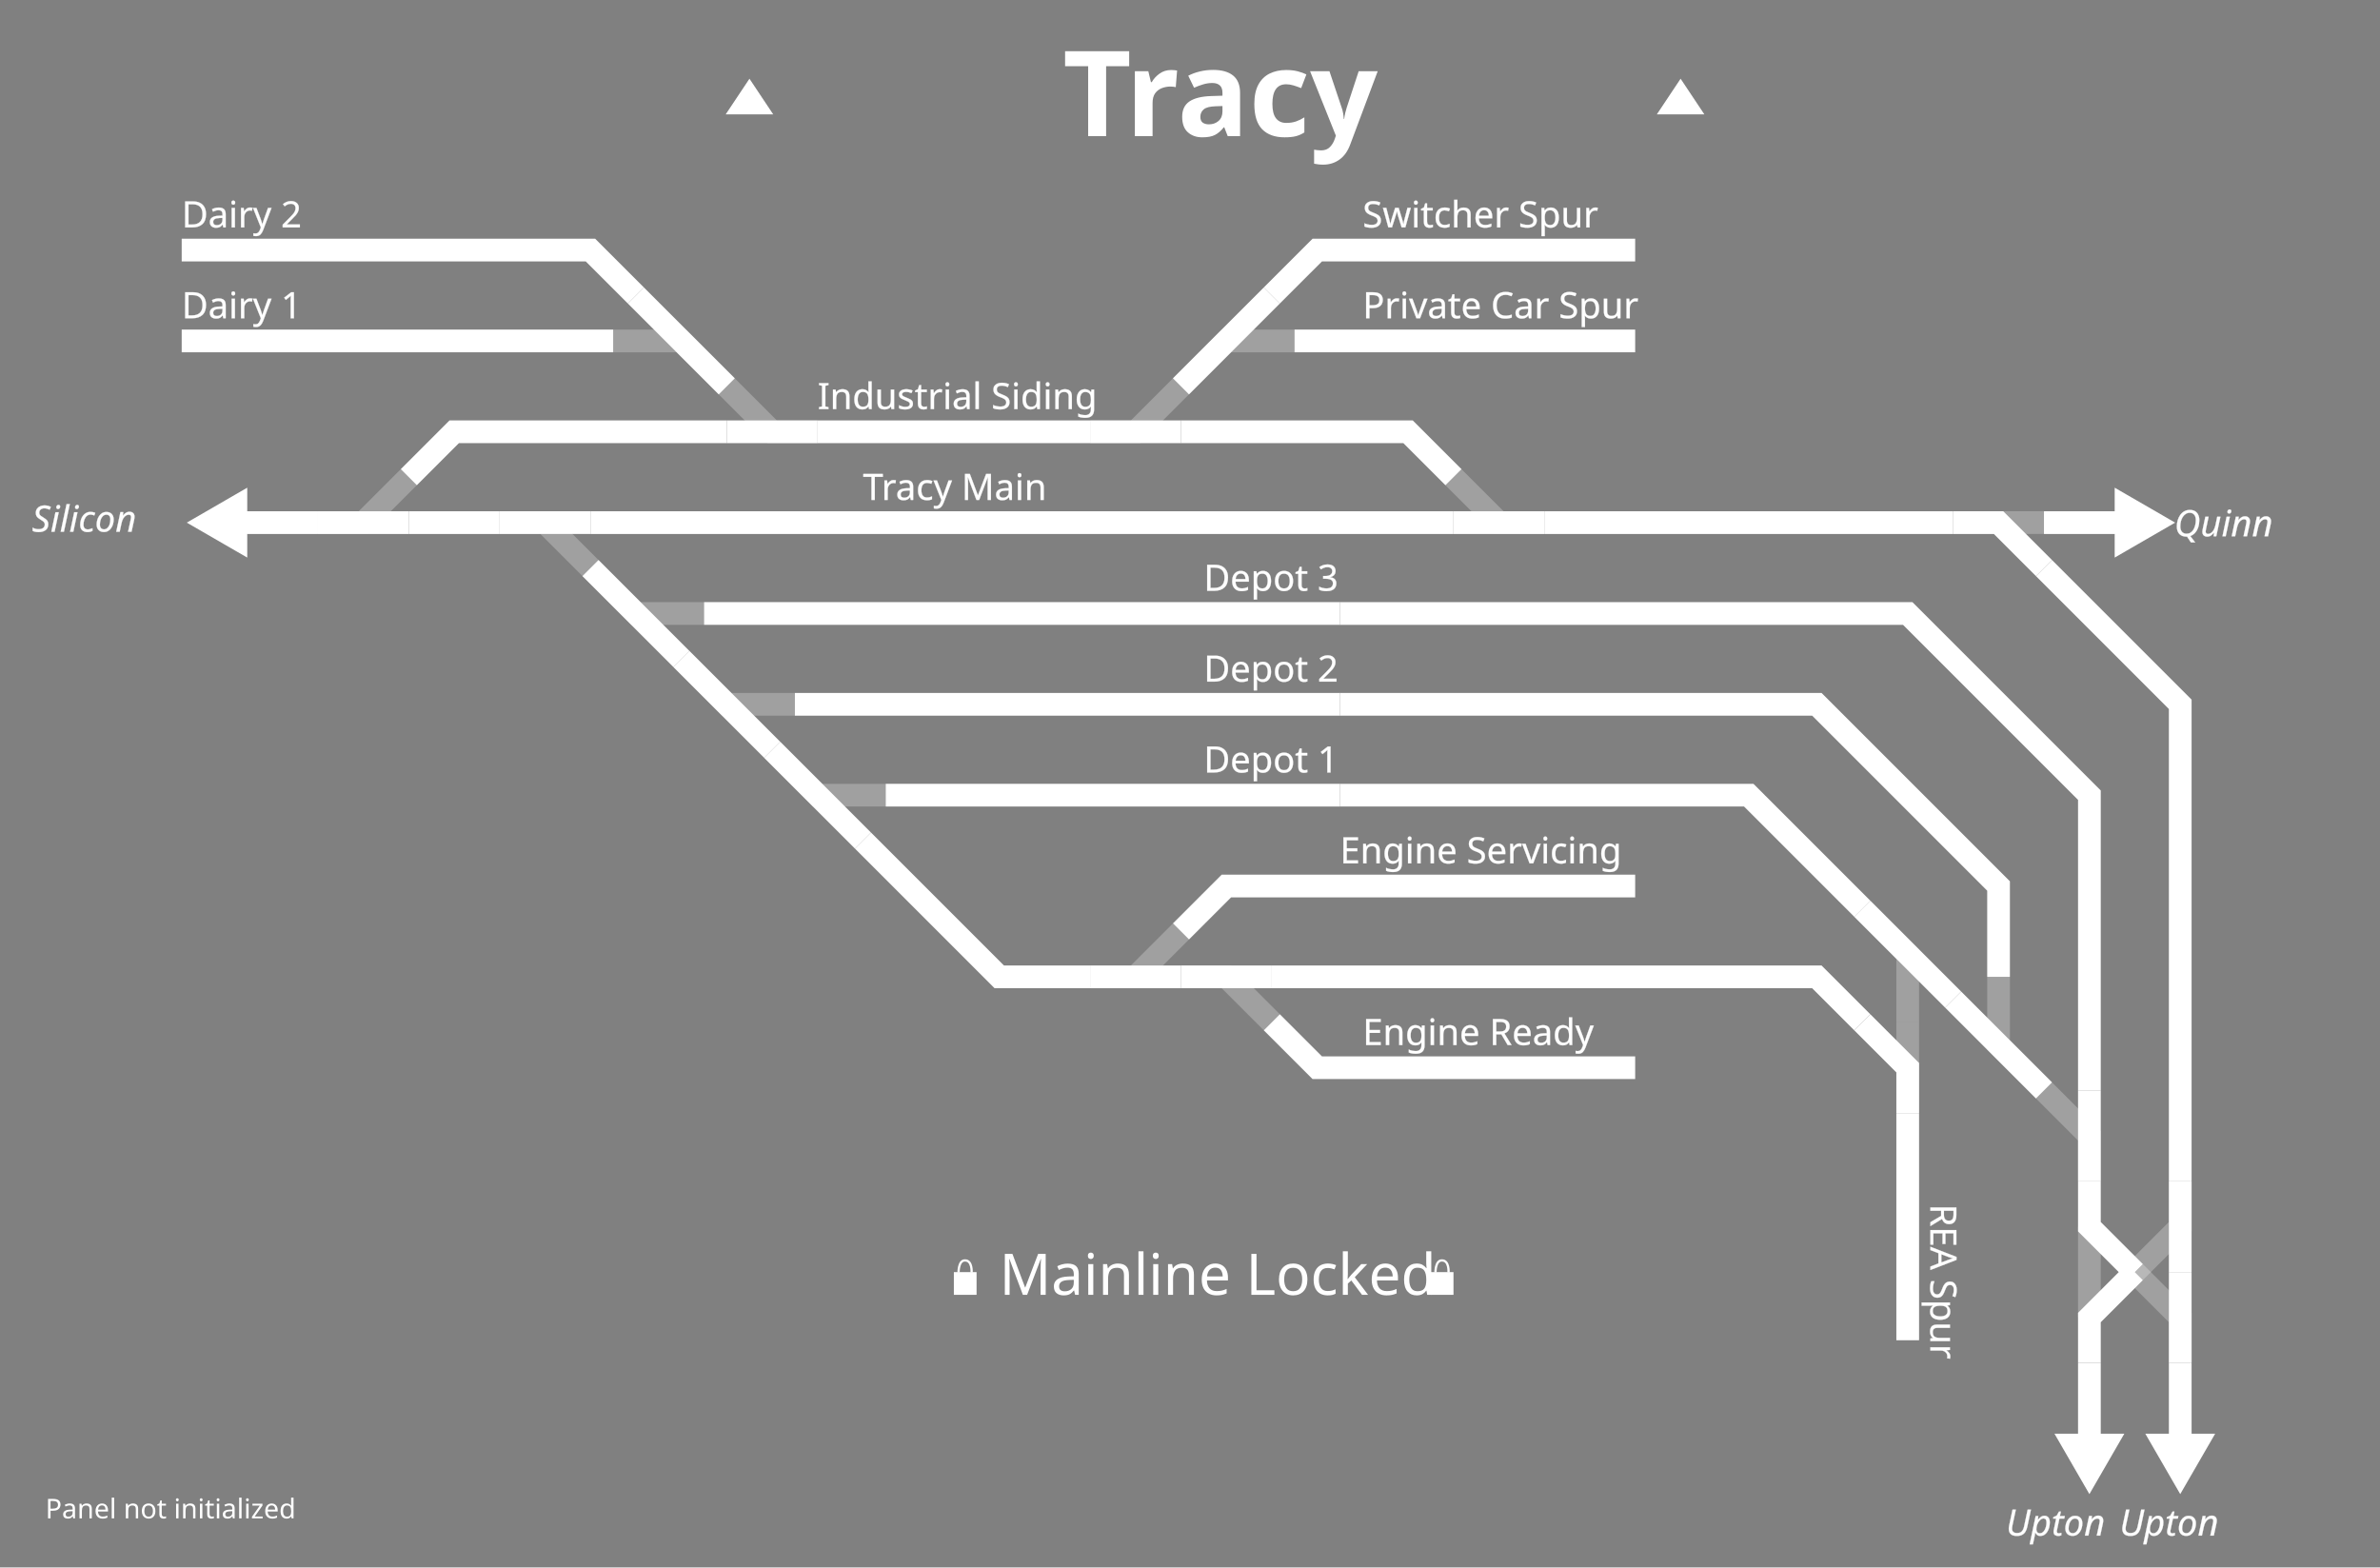
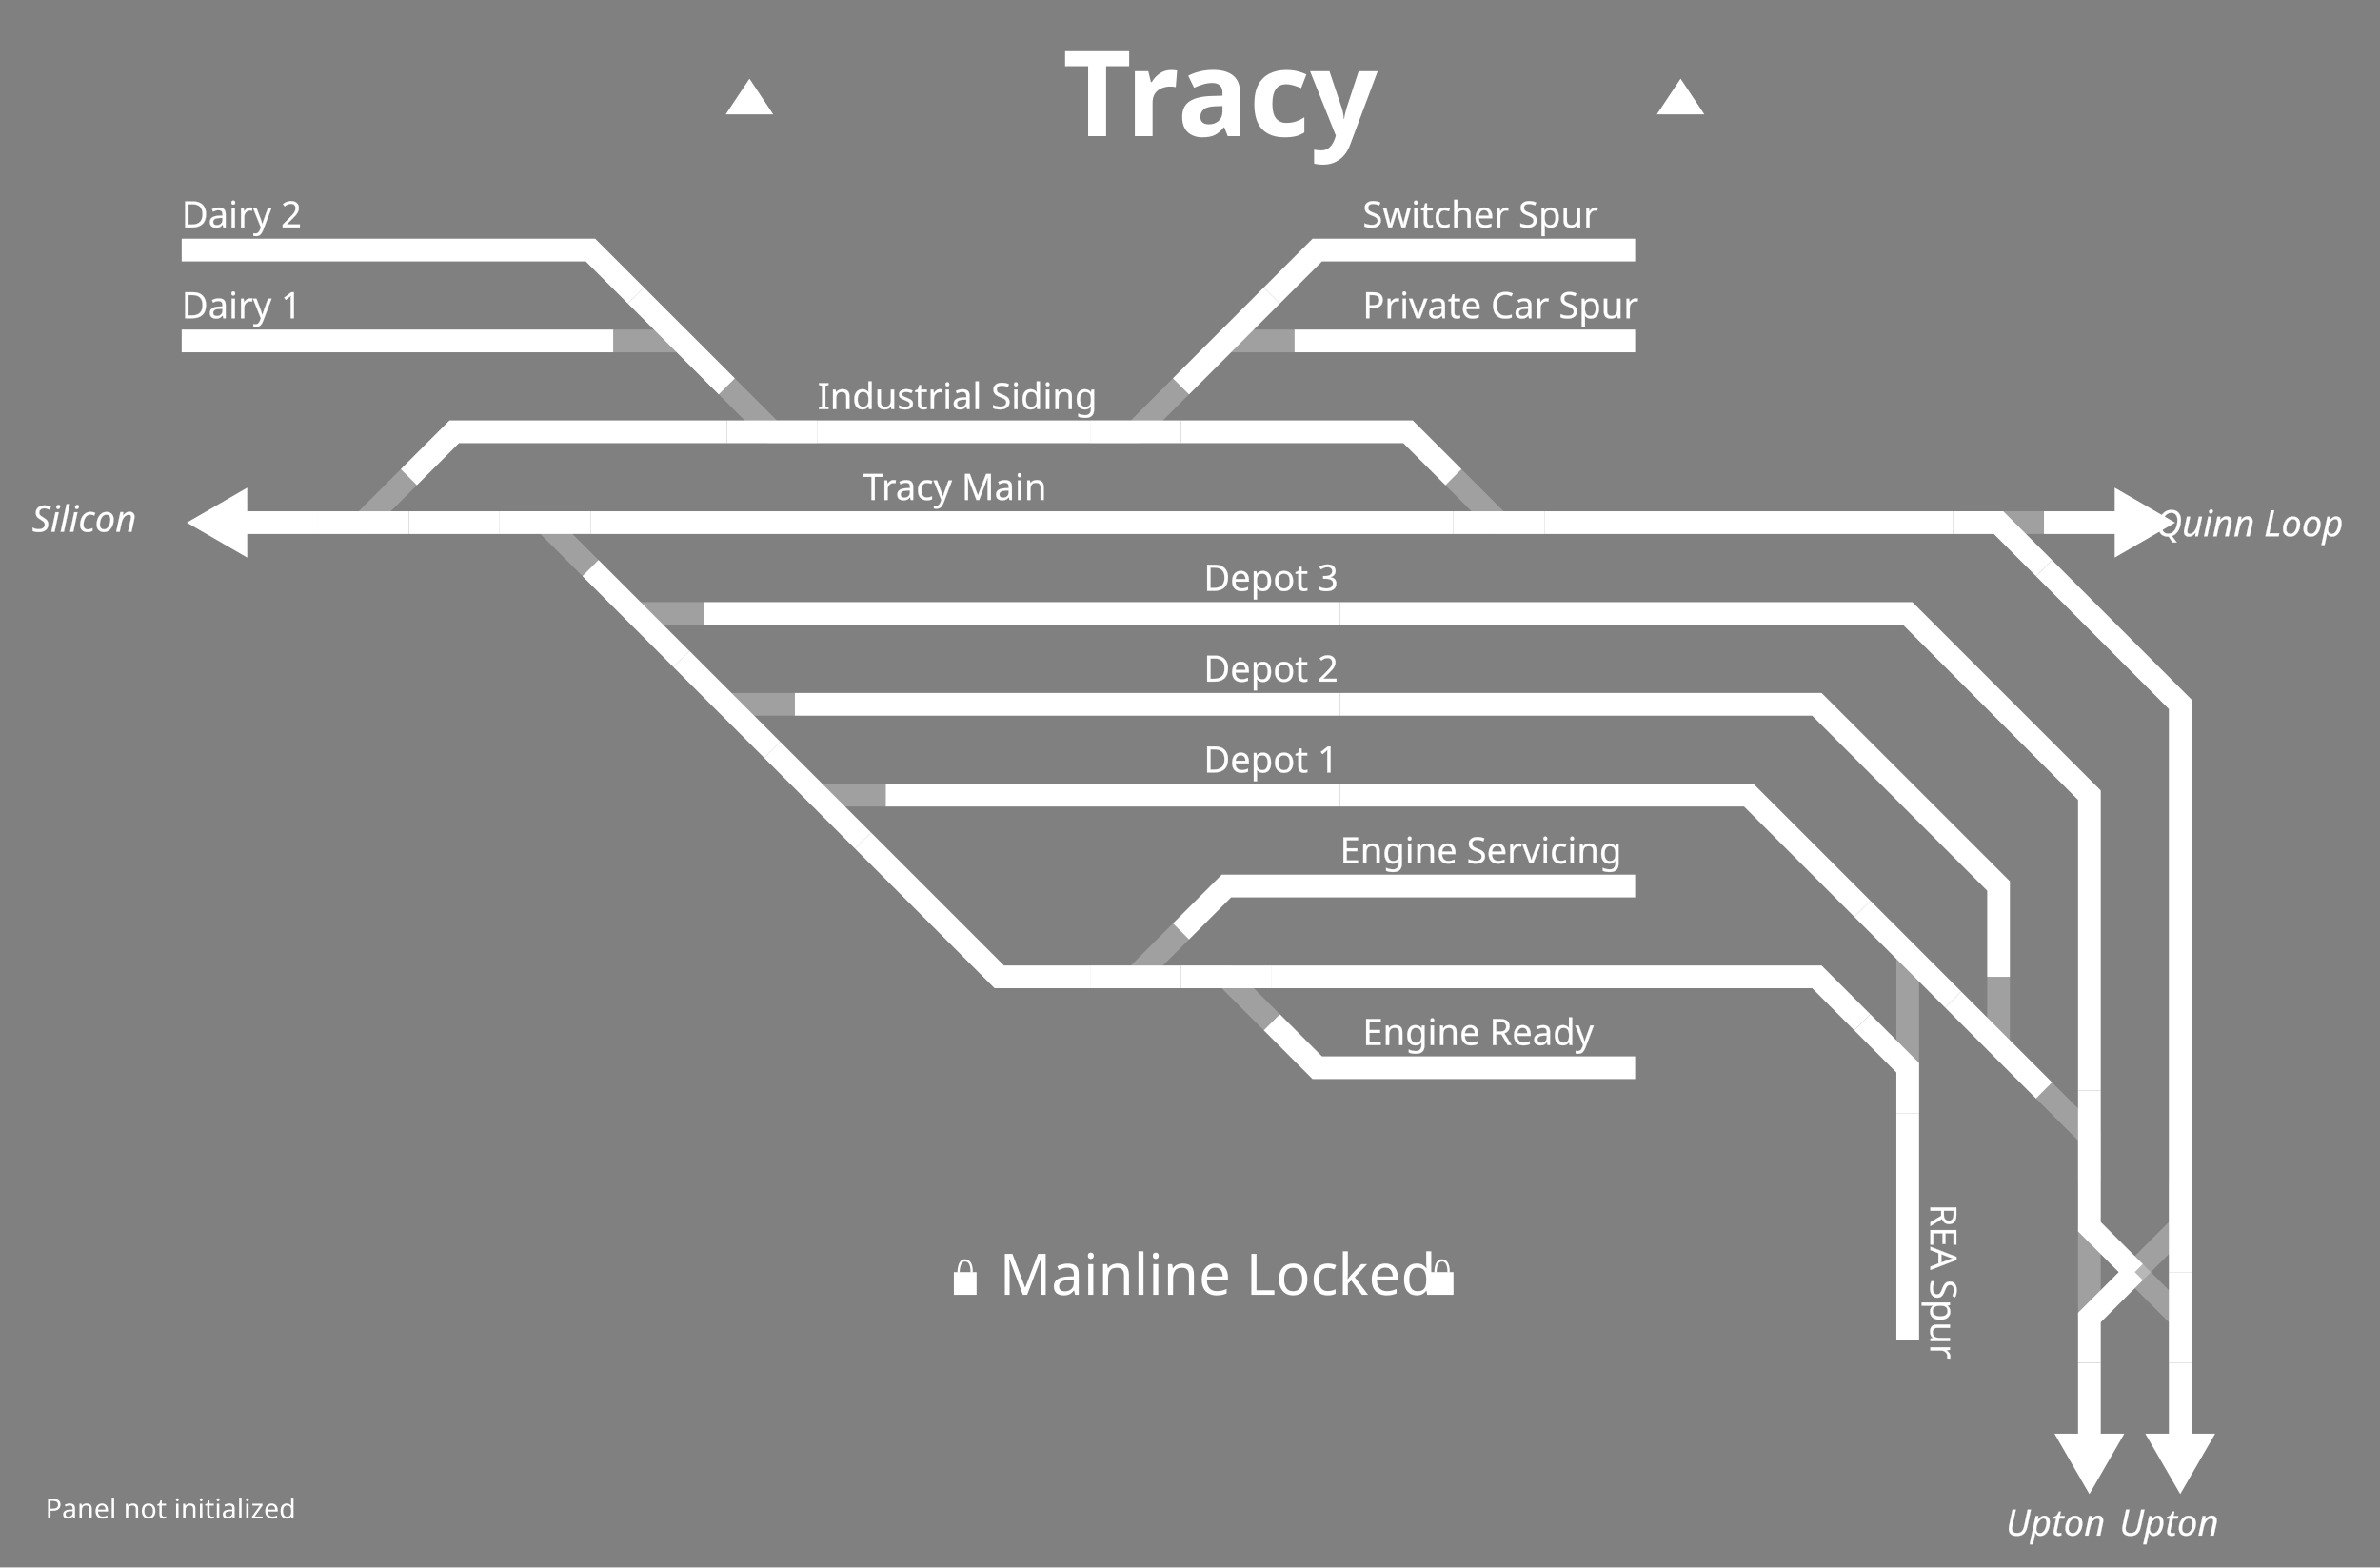
<svg xmlns="http://www.w3.org/2000/svg" xmlns:xlink="http://www.w3.org/1999/xlink" width="1047.958" height="690.115" id="svg2" version="1.1">
  <defs id="defs4">
    <marker orient="auto" refY="0.0" refX="0.0" id="StopS" style="overflow:visible">
      <path id="path4089" d="M 0,5.65 0,-5.65" style="fill:none;stroke:#ffffff;stroke-width:1pt" transform="scale(0.6,0.2)" />
    </marker>
    <linearGradient id="linearGradient5066">
      <stop style="stop-color:#000000;stop-opacity:0.188;" offset="0" id="stop5068" />
      <stop style="stop-color:#000000;stop-opacity:0;" offset="1" id="stop5070" />
    </linearGradient>
    <linearGradient id="linearGradient4692">
      <stop id="stop4694" offset="0" style="stop-color:#ffffff;stop-opacity:0.753;" />
      <stop id="stop4696" offset="1" style="stop-color:#ffffff;stop-opacity:0;" />
    </linearGradient>
    <linearGradient id="linearGradient4186">
      <stop style="stop-color:#808080;stop-opacity:1;" offset="0" id="stop4188" />
      <stop style="stop-color:#000000;stop-opacity:0;" offset="1" id="stop4190" />
    </linearGradient>
    <linearGradient id="linearGradient4137" paint="solid">
      <stop style="stop-color:#00ff00;stop-opacity:1;" offset="0" id="stop4139" />
    </linearGradient>
    <linearGradient xlink:href="#linearGradient4186" id="linearGradient4976" gradientUnits="userSpaceOnUse" x1="39.5" y1="75.114" x2="70.5" y2="75.114" />
    <linearGradient xlink:href="#linearGradient4186" id="linearGradient4978" gradientUnits="userSpaceOnUse" x1="39.5" y1="75.114" x2="70.5" y2="75.114" />
    <radialGradient xlink:href="#linearGradient4692" id="radialGradient5060" gradientUnits="userSpaceOnUse" cx="55" cy="75.114" fx="55" fy="75.114" r="15" />
    <radialGradient xlink:href="#linearGradient5066" id="radialGradient5064" gradientUnits="userSpaceOnUse" cx="55" cy="75.114" fx="55" fy="75.114" r="15" />
    <radialGradient xlink:href="#linearGradient4692" id="radialGradient4247" gradientUnits="userSpaceOnUse" cx="55" cy="75.114" fx="55" fy="75.114" r="15" />
    <radialGradient xlink:href="#linearGradient5066" id="radialGradient4249" gradientUnits="userSpaceOnUse" cx="55" cy="75.114" fx="55" fy="75.114" r="15" />
    <radialGradient xlink:href="#linearGradient5066" id="radialGradient4251" gradientUnits="userSpaceOnUse" cx="55" cy="75.114" fx="55" fy="75.114" r="15" />
    <linearGradient xlink:href="#linearGradient4186" id="linearGradient4253" gradientUnits="userSpaceOnUse" x1="39.5" y1="75.114" x2="70.5" y2="75.114" />
    <linearGradient xlink:href="#linearGradient4186" id="linearGradient4255" gradientUnits="userSpaceOnUse" x1="39.5" y1="75.114" x2="70.5" y2="75.114" />
    <marker orient="auto" refY="0" refX="0.6" id="TriangleAuthNBMarker" style="overflow:visible">
      <path id="TriangleAuthNBMarkerPath" d="m 5.77,0 -8.65,5 0,-10 8.65,5 z" style="fill:#00ff00;fill-rule:evenodd;stroke:#00ff00;stroke-width:1pt;marker-start:none" transform="scale(0.2,0.2)" />
    </marker>
    <marker orient="auto" refY="0" refX="-0.6" id="TriangleAuthSBMarker" style="overflow:visible">
      <path id="TriangleAuthSBMarkerPath" d="m 5.77,0 -8.65,5 0,-10 8.65,5 z" style="fill:#00ff00;fill-rule:evenodd;stroke:#00ff00;stroke-width:1pt;marker-start:none" transform="scale(-0.2,-0.2)" />
    </marker>
    <marker orient="auto" refY="0" refX="0.6" id="TriangleOccupiedNBMarker" style="overflow:visible">
      <path id="TriangleOccupiedNBMarkerPath" d="m 5.77,0 -8.65,5 0,-10 8.65,5 z" style="fill:#ff0000;fill-rule:evenodd;stroke:#ff0000;stroke-width:1pt;marker-start:none" transform="scale(0.2,0.2)" />
    </marker>
    <marker orient="auto" refY="0" refX="-0.6" id="TriangleOccupiedSBMarker" style="overflow:visible">
      <path id="TriangleOccupiedSBMarkerPath" d="m 5.77,0 -8.65,5 0,-10 8.65,5 z" style="fill:#ff0000;fill-rule:evenodd;stroke:#ff0000;stroke-width:1pt;marker-start:none" transform="scale(-0.2,-0.2)" />
    </marker>
    <marker orient="auto" refY="0" refX="0" id="TriangleOutM" style="overflow:visible">
      <path id="path4051" d="m 5.77,0 -8.65,5 0,-10 8.65,5 z" style="fill:#ffffff;fill-rule:evenodd;stroke:#ffffff;stroke-width:1pt;marker-start:none" transform="scale(0.25,0.25)" />
    </marker>
    <marker orient="auto" refY="0" refX="0" id="TriangleInM" style="overflow:visible">
      <path id="path4042" d="m 5.77,0 -8.65,5 0,-10 8.65,5 z" style="fill:#ffffff;fill-rule:evenodd;stroke:#ffffff;stroke-width:1pt;marker-start:none" transform="scale(-0.25,-0.25)" />
    </marker>
    <marker orient="auto" refY="0" refX="0" id="StopM" style="overflow:visible">
      <path id="path4078" d="M 0,5.65 0,-5.65" style="fill:none;stroke:#ffffff;stroke-width:2pt" transform="scale(0.4,0.4)" />
    </marker>
  </defs>
  <g id="backgroundLayer" transform="translate(0,-312.2474)">
    <rect style="fill:#808080;fill-opacity:1;fill-rule:evenodd;stroke:none" id="panelBackground" width="1047.958" height="690.115" x="0" y="312.247" />
  </g>
  <g id="textLayer" transform="translate(0,-3.979759)" style="display:inline">
    <a xlink:href="EbbettsEagle_Escape.svg" id="a3166">
      <text id="panelTitle" y="63.915" x="467.932" style="font-style:normal;font-variant:normal;font-weight:bold;font-stretch:normal;line-height:0%;font-family:'Trebuchet MS';-inkscape-font-specification:'Trebuchet MS Bold';text-align:start;letter-spacing:0px;word-spacing:0px;writing-mode:lr-tb;text-anchor:start;fill:#ffffff;fill-opacity:1;stroke:none" xml:space="preserve">
        <tspan y="63.915" x="467.932" id="tspan3823" style="font-size:52.338px;line-height:1.25">Tracy</tspan>
      </text>
    </a>
    <text id="panelStatus" y="672.511" x="20" style="font-style:normal;font-variant:normal;font-weight:normal;font-stretch:normal;line-height:0%;font-family:'Trebuchet MS';-inkscape-font-specification:'Trebuchet MS';text-align:start;letter-spacing:0px;word-spacing:0px;writing-mode:lr-tb;text-anchor:start;fill:#ffffff;fill-opacity:1;stroke:none" xml:space="preserve">
      <tspan y="672.511" x="20" id="tspanPanelStatus" style="font-size:12px;line-height:1.25">Panel not initialized</tspan>
    </text>
-     <path style="fill:#ffffff;fill-opacity:1;stroke:#ffffff;stroke-width:0.5px;stroke-linecap:butt;stroke-linejoin:miter;stroke-opacity:1" d="m 330,39.095 -10,15 20,0 z" id="leftLevelTriangle" />
-     <use x="0" y="0" xlink:href="#leftLevelTriangle" id="rightLevelTriangle" transform="translate(410,9.6250034e-8)" width="1047.958" height="690.115" />
+     <path style="fill:#ffffff;fill-opacity:1;stroke:#ffffff;stroke-width:0.5px;stroke-linecap:butt;stroke-linejoin:miter;stroke-opacity:1" d="m 330,39.095 -10,15 h 20 z" id="leftLevelTriangle" />
+     <use x="0" y="0" xlink:href="#leftLevelTriangle" id="rightLevelTriangle" transform="translate(410)" width="1047.958" height="690.115" />
    <g id="mainlineLockedGroup" transform="translate(40,470.0005)">
      <text xml:space="preserve" style="font-style:normal;font-variant:normal;font-weight:normal;font-stretch:normal;line-height:0%;font-family:'Trebuchet MS';-inkscape-font-specification:'Trebuchet MS';text-align:start;letter-spacing:0px;word-spacing:0px;writing-mode:lr-tb;text-anchor:start;fill:#ffffff;fill-opacity:1;stroke:none" x="400" y="104.094" id="mainlineLockedText">
        <tspan y="104.094" x="400" id="tspan3321" style="font-size:25.23px;line-height:1.25">Mainline Locked</tspan>
      </text>
      <g id="leftLock">
        <rect id="lockBody" width="10" height="10" x="380" y="94.094" style="fill:#ffffff;fill-opacity:1;stroke:none" />
        <path style="fill:none;stroke:#ffffff;stroke-width:1px;stroke-linecap:butt;stroke-linejoin:miter;stroke-opacity:1" d="m 382.068,94.274 c 0,0 -0.12,-5.383 2.818,-5.323 3.358,-0.06 2.924,5.323 2.924,5.323" id="path4159" />
      </g>
-       <use height="690.115" width="1047.958" transform="translate(210,1.3237304e-6)" id="rightLock" xlink:href="#leftLock" y="0" x="0" />
+       <use height="690.115" width="1047.958" transform="translate(210)" id="rightLock" xlink:href="#leftLock" y="0" x="0" />
    </g>
  </g>
  <g id="industrialTrackLayer" transform="translate(0,-3.979759)" style="display:inline">
    <g id="g3199" transform="translate(120,-300)">
      <path style="opacity:0.25;fill:none;stroke:#ffffff;stroke-width:10;stroke-linecap:butt;stroke-linejoin:miter;stroke-miterlimit:4;stroke-dasharray:none;stroke-opacity:1" d="m 520,514.095 20,20 h 20" id="TO671.N" />
      <path id="TO671.R" d="m 520,534.095 h 40" style="fill:none;stroke:#ffffff;stroke-width:10;stroke-linecap:butt;stroke-linejoin:miter;stroke-miterlimit:4;stroke-dasharray:none;stroke-opacity:1" />
    </g>
    <g transform="rotate(180,540,484.0945)" id="g3489">
      <path id="TO691.N" d="m 520,514.095 20,20 h 20" style="opacity:0.25;fill:none;stroke:#ffffff;stroke-width:10;stroke-linecap:butt;stroke-linejoin:miter;stroke-miterlimit:4;stroke-dasharray:none;stroke-opacity:1" />
      <path style="fill:none;stroke:#ffffff;stroke-width:10;stroke-linecap:butt;stroke-linejoin:miter;stroke-miterlimit:4;stroke-dasharray:none;stroke-opacity:1" d="m 520,534.095 h 40" id="TO691.R" />
    </g>
    <path id="path3511" d="m 560,454.094 20,20 140,10e-6" style="fill:none;stroke:#ffffff;stroke-width:10;stroke-linecap:butt;stroke-linejoin:miter;stroke-miterlimit:4;stroke-dasharray:none;stroke-opacity:1" />
    <g transform="rotate(-90,625,339.0945)" id="g5548">
      <path id="TO697A.R" d="m 510,554.095 h 30 l 20,-20" style="opacity:0.25;fill:none;stroke:#ffffff;stroke-width:10;stroke-linecap:butt;stroke-linejoin:miter;stroke-miterlimit:4;stroke-dasharray:none;stroke-opacity:1" />
      <path style="fill:none;stroke:#ffffff;stroke-width:10;stroke-linecap:butt;stroke-linejoin:miter;stroke-miterlimit:4;stroke-dasharray:none;stroke-opacity:1" d="m 520,574.095 40,-40" id="TO697A.N" />
    </g>
    <path style="fill:none;stroke:#ffffff;stroke-width:10;stroke-linecap:butt;stroke-linejoin:miter;stroke-miterlimit:4;stroke-dasharray:none;stroke-opacity:1" d="M 590,314.094 H 350" id="path5576" />
    <path id="path5578" d="M 590,274.094 H 310" style="fill:none;stroke:#ffffff;stroke-width:10;stroke-linecap:butt;stroke-linejoin:miter;stroke-miterlimit:4;stroke-dasharray:none;stroke-opacity:1" />
    <g id="g5668" transform="rotate(90,755,679.0945)">
      <path style="opacity:0.25;fill:none;stroke:#ffffff;stroke-width:10;stroke-linecap:butt;stroke-linejoin:miter;stroke-miterlimit:4;stroke-dasharray:none;stroke-opacity:1" d="m 510,554.095 h 30 l 20,-20" id="TO698.R" />
      <path id="TO698.N" d="m 520,574.095 40,-40" style="fill:none;stroke:#ffffff;stroke-width:10;stroke-linecap:butt;stroke-linejoin:miter;stroke-miterlimit:4;stroke-dasharray:none;stroke-opacity:1" />
    </g>
    <path style="fill:none;stroke:#ffffff;stroke-width:10;stroke-linecap:butt;stroke-linejoin:miter;stroke-miterlimit:4;stroke-dasharray:none;stroke-opacity:1" d="M 590,354.094 H 390" id="path6978" />
    <g id="g3169" transform="matrix(0,1,1,0,305.9055,-65.90549)">
      <path id="TO697B.R" d="m 520,534.095 h 40" style="opacity:0.25;fill:none;stroke:#ffffff;stroke-width:10;stroke-linecap:butt;stroke-linejoin:miter;stroke-miterlimit:4;stroke-dasharray:none;stroke-opacity:1" />
      <path style="fill:none;stroke:#ffffff;stroke-width:10;stroke-linecap:butt;stroke-linejoin:miter;stroke-miterlimit:4;stroke-dasharray:none;stroke-opacity:1" d="m 520,514.095 20,20 h 20" id="TO697B.N" />
    </g>
    <g id="g3175" transform="matrix(-1,0,0,1,1040,-99.99999)">
      <path style="opacity:0.25;fill:none;stroke:#ffffff;stroke-width:10;stroke-linecap:butt;stroke-linejoin:miter;stroke-miterlimit:4;stroke-dasharray:none;stroke-opacity:1" d="m 520,514.095 20,20 h 20" id="TO690.N" />
      <path id="TO690.R" d="m 520,534.095 h 40" style="fill:none;stroke:#ffffff;stroke-width:10;stroke-linecap:butt;stroke-linejoin:miter;stroke-miterlimit:4;stroke-dasharray:none;stroke-opacity:1" />
    </g>
    <path style="fill:none;stroke:#ffffff;stroke-width:10;stroke-linecap:butt;stroke-linejoin:miter;stroke-miterlimit:4;stroke-dasharray:none;stroke-opacity:1" d="m 520,414.094 20,-20 h 180" id="path3181" />
    <path id="path3183" d="m 820,454.094 -20,-20 H 560" style="fill:none;stroke:#ffffff;stroke-width:10;stroke-linecap:butt;stroke-linejoin:miter;stroke-miterlimit:4;stroke-dasharray:none;stroke-opacity:1" />
    <path style="fill:none;stroke:#ffffff;stroke-width:10;stroke-linecap:butt;stroke-linejoin:miter;stroke-miterlimit:4;stroke-dasharray:none;stroke-opacity:1" d="m 820,404.094 -50,-50 H 590" id="path3185" />
    <path id="path3187" d="m 880,434.094 v -40 l -80,-80 H 590" style="fill:none;stroke:#ffffff;stroke-width:10;stroke-linecap:butt;stroke-linejoin:miter;stroke-miterlimit:4;stroke-dasharray:none;stroke-opacity:1" />
    <path style="fill:none;stroke:#ffffff;stroke-width:10;stroke-linecap:butt;stroke-linejoin:miter;stroke-miterlimit:4;stroke-dasharray:none;stroke-opacity:1" d="m 920,484.094 v -130 l -80,-80 H 590" id="path3189" />
    <g transform="matrix(-1,0,0,1,820,-280)" id="g3200">
      <path id="TO685.N" d="m 510,554.095 h 30 l 20,-20" style="opacity:0.25;fill:none;stroke:#ffffff;stroke-width:10;stroke-linecap:butt;stroke-linejoin:miter;stroke-miterlimit:4;stroke-dasharray:none;stroke-opacity:1" />
      <path style="fill:none;stroke:#ffffff;stroke-width:10;stroke-linecap:butt;stroke-linejoin:miter;stroke-miterlimit:4;stroke-dasharray:none;stroke-opacity:1" d="m 520,574.095 40,-40" id="TO685.R" />
    </g>
    <g id="g3206" transform="matrix(-1,0,0,1,860,-240)">
      <path style="opacity:0.25;fill:none;stroke:#ffffff;stroke-width:10;stroke-linecap:butt;stroke-linejoin:miter;stroke-miterlimit:4;stroke-dasharray:none;stroke-opacity:1" d="m 510,554.095 h 30 l 20,-20" id="TO686.N" />
      <path id="TO686.R" d="m 520,574.095 40,-40" style="fill:none;stroke:#ffffff;stroke-width:10;stroke-linecap:butt;stroke-linejoin:miter;stroke-miterlimit:4;stroke-dasharray:none;stroke-opacity:1" />
    </g>
    <g transform="matrix(-1,0,0,1,900,-200)" id="g3212">
      <path id="TO687.N" d="m 510,554.095 h 30 l 20,-20" style="opacity:0.25;fill:none;stroke:#ffffff;stroke-width:10;stroke-linecap:butt;stroke-linejoin:miter;stroke-miterlimit:4;stroke-dasharray:none;stroke-opacity:1" />
      <path style="fill:none;stroke:#ffffff;stroke-width:10;stroke-linecap:butt;stroke-linejoin:miter;stroke-miterlimit:4;stroke-dasharray:none;stroke-opacity:1" d="m 520,574.095 40,-40" id="TO687.R" />
    </g>
    <path id="path3218" d="m 480,434.094 h -40 l -60,-60" style="fill:none;stroke:#ffffff;stroke-width:10;stroke-linecap:butt;stroke-linejoin:miter;stroke-miterlimit:4;stroke-dasharray:none;stroke-opacity:1" />
    <g id="g3220" transform="rotate(180,540,354.0945)">
      <path style="opacity:0.25;fill:none;stroke:#ffffff;stroke-width:10;stroke-linecap:butt;stroke-linejoin:miter;stroke-miterlimit:4;stroke-dasharray:none;stroke-opacity:1" d="m 510,554.095 h 30 l 20,-20" id="TO675.R" />
      <path id="TO675.N" d="m 520,574.095 40,-40" style="fill:none;stroke:#ffffff;stroke-width:10;stroke-linecap:butt;stroke-linejoin:miter;stroke-miterlimit:4;stroke-dasharray:none;stroke-opacity:1" />
    </g>
    <g transform="translate(-200,-340)" id="g3226">
      <path id="TO673.N" d="m 520,514.095 20,20 h 20" style="opacity:0.25;fill:none;stroke:#ffffff;stroke-width:10;stroke-linecap:butt;stroke-linejoin:miter;stroke-miterlimit:4;stroke-dasharray:none;stroke-opacity:1" />
      <path style="fill:none;stroke:#ffffff;stroke-width:10;stroke-linecap:butt;stroke-linejoin:miter;stroke-miterlimit:4;stroke-dasharray:none;stroke-opacity:1" d="m 520,534.095 h 40" id="TO673.R" />
    </g>
    <g transform="matrix(1,0,0,-1,-240,708.189)" id="g3232">
      <path id="TO672.N" d="m 510,554.095 h 30 l 20,-20" style="opacity:0.25;fill:none;stroke:#ffffff;stroke-width:10;stroke-linecap:butt;stroke-linejoin:miter;stroke-miterlimit:4;stroke-dasharray:none;stroke-opacity:1" />
      <path style="fill:none;stroke:#ffffff;stroke-width:10;stroke-linecap:butt;stroke-linejoin:miter;stroke-miterlimit:4;stroke-dasharray:none;stroke-opacity:1" d="m 520,574.095 40,-40" id="TO672.R" />
    </g>
    <path id="path3258" d="m 640,214.095 -20,-20 H 520" style="fill:none;stroke:#ffffff;stroke-width:10;stroke-linecap:butt;stroke-linejoin:miter;stroke-miterlimit:4;stroke-dasharray:none;stroke-opacity:1" />
    <path style="fill:none;stroke:#ffffff;stroke-width:10;stroke-linecap:butt;stroke-linejoin:miter;stroke-miterlimit:4;stroke-dasharray:none;stroke-opacity:1" d="m 180,214.095 20,-20 h 120" id="path3260" />
    <path id="path3262" d="M 480,194.095 H 360" style="fill:none;stroke:#ffffff;stroke-width:10;stroke-linecap:butt;stroke-linejoin:miter;stroke-miterlimit:4;stroke-dasharray:none;stroke-opacity:1" />
    <path id="path3264" d="m 560,134.095 20,-20 h 140" style="fill:none;stroke:#ffffff;stroke-width:10;stroke-linecap:butt;stroke-linejoin:miter;stroke-miterlimit:4;stroke-dasharray:none;stroke-opacity:1" />
    <path style="fill:none;stroke:#ffffff;stroke-width:10;stroke-linecap:butt;stroke-linejoin:miter;stroke-miterlimit:4;stroke-dasharray:none;stroke-opacity:1" d="M 280,134.095 260,114.095 H 80" id="path3266" />
    <path id="path3268" d="M 720,154.095 H 570" style="fill:none;stroke:#ffffff;stroke-width:10;stroke-linecap:butt;stroke-linejoin:miter;stroke-miterlimit:4;stroke-dasharray:none;stroke-opacity:1" />
    <path style="fill:none;stroke:#ffffff;stroke-width:10;stroke-linecap:butt;stroke-linejoin:miter;stroke-miterlimit:4;stroke-dasharray:none;stroke-opacity:1" d="M 270,154.095 H 80" id="path3270" />
    <path id="path3272" d="m 840,494.094 v 100" style="fill:none;stroke:#ffffff;stroke-width:10;stroke-linecap:butt;stroke-linejoin:miter;stroke-miterlimit:4;stroke-dasharray:none;stroke-opacity:1" />
    <g style="display:inline" id="g5566" transform="matrix(-1,0,0,1,1040,-340)">
      <path style="opacity:0.25;fill:none;stroke:#ffffff;stroke-width:10;stroke-linecap:butt;stroke-linejoin:miter;stroke-miterlimit:4;stroke-dasharray:none;stroke-opacity:1" d="m 520,514.095 20,20 h 20" id="TO674.N" />
      <path id="TO674.R" d="m 520,534.095 h 40" style="fill:none;stroke:#ffffff;stroke-width:10;stroke-linecap:butt;stroke-linejoin:miter;stroke-miterlimit:4;stroke-dasharray:none;stroke-opacity:1" />
    </g>
    <g style="display:inline" id="g5554" transform="matrix(-1,0,0,1,700,-300)">
      <path style="opacity:0.25;fill:none;stroke:#ffffff;stroke-width:10;stroke-linecap:butt;stroke-linejoin:miter;stroke-miterlimit:4;stroke-dasharray:none;stroke-opacity:1" d="m 520,514.095 20,20 h 20" id="TO670.N" />
      <path id="TO670.R" d="m 520,534.095 h 40" style="fill:none;stroke:#ffffff;stroke-width:10;stroke-linecap:butt;stroke-linejoin:miter;stroke-miterlimit:4;stroke-dasharray:none;stroke-opacity:1" />
    </g>
    <g style="display:inline" transform="matrix(0,1,1,0,385.9055,-35.90549)" id="g5560">
      <path id="TO699.N" d="m 520,514.095 20,20 h 20" style="opacity:0.25;fill:none;stroke:#ffffff;stroke-width:10;stroke-linecap:butt;stroke-linejoin:miter;stroke-miterlimit:4;stroke-dasharray:none;stroke-opacity:1" />
      <path style="fill:none;stroke:#ffffff;stroke-width:10;stroke-linecap:butt;stroke-linejoin:miter;stroke-miterlimit:4;stroke-dasharray:none;stroke-opacity:1" d="m 520,534.095 h 40" id="TO699.R" />
    </g>
    <path id="path3531" d="m 920,644.095 v -40" style="display:inline;fill:none;stroke:#ffffff;stroke-width:10;stroke-linecap:butt;stroke-linejoin:miter;stroke-miterlimit:4;stroke-dasharray:none;stroke-opacity:1;marker-start:url(#TriangleInM)" />
  </g>
  <g id="mainlineTrackLayer" transform="translate(0,-3.979759)" style="display:inline">
    <path id="path5674" d="m 920,584.095 v -40" style="display:inline;opacity:0.25;fill:none;stroke:#ffffff;stroke-width:10;stroke-linecap:butt;stroke-linejoin:miter;stroke-miterlimit:4;stroke-dasharray:none;stroke-opacity:1" />
    <path id="path5546" d="m 940,564.095 -20,20 v 20" style="display:inline;fill:none;stroke:#ffffff;stroke-width:10;stroke-linecap:butt;stroke-linejoin:miter;stroke-miterlimit:4;stroke-dasharray:none;stroke-opacity:1" />
    <path style="display:inline;fill:none;stroke:#ffffff;stroke-width:10;stroke-linecap:butt;stroke-linejoin:miter;stroke-miterlimit:4;stroke-dasharray:none;stroke-opacity:1" d="m 940,564.095 -20,-20 v -20" id="path5544" />
    <path style="display:inline;fill:none;stroke:#ffffff;stroke-width:10;stroke-linecap:butt;stroke-linejoin:miter;stroke-miterlimit:4;stroke-dasharray:none;stroke-opacity:1;marker-start:url(#TriangleInM)" d="m 960,644.095 v -40" id="path4255" />
    <g transform="matrix(0,1,1,0,425.9055,44.09452)" id="g5526" style="display:inline">
      <path id="TO700B.N" d="m 520,514.095 20,20 h 20" style="opacity:0.25;fill:none;stroke:#ffffff;stroke-width:10;stroke-linecap:butt;stroke-linejoin:miter;stroke-miterlimit:4;stroke-dasharray:none;stroke-opacity:1" />
      <path style="fill:none;stroke:#ffffff;stroke-width:10;stroke-linecap:butt;stroke-linejoin:miter;stroke-miterlimit:4;stroke-dasharray:none;stroke-opacity:1" d="m 520,534.095 h 40" id="TO700B.R" />
    </g>
    <g style="display:inline" id="g5538" transform="rotate(-90,755,329.0945)">
      <path style="opacity:0.25;fill:none;stroke:#ffffff;stroke-width:10;stroke-linecap:butt;stroke-linejoin:miter;stroke-miterlimit:4;stroke-dasharray:none;stroke-opacity:1" d="m 520,514.095 20,20 h 20" id="TO700A.N" />
      <path id="TO700A.R" d="m 520,534.095 h 40" style="fill:none;stroke:#ffffff;stroke-width:10;stroke-linecap:butt;stroke-linejoin:miter;stroke-miterlimit:4;stroke-dasharray:none;stroke-opacity:1" />
    </g>
    <path id="path5607" d="m 100,234.095 h 40" style="display:inline;fill:none;stroke:#ffffff;stroke-width:10;stroke-linecap:butt;stroke-linejoin:miter;stroke-miterlimit:4;stroke-dasharray:none;stroke-opacity:1;marker-start:url(#TriangleInM)" />
    <path id="path5621" d="M 640,234.095 H 260" style="display:inline;fill:none;stroke:#ffffff;stroke-width:10;stroke-linecap:butt;stroke-linejoin:miter;stroke-miterlimit:4;stroke-dasharray:none;stroke-opacity:1" />
    <path style="display:inline;fill:none;stroke:#ffffff;stroke-width:10;stroke-linecap:butt;stroke-linejoin:miter;stroke-miterlimit:4;stroke-dasharray:none;stroke-opacity:1;marker-start:url(#TriangleInM)" d="M 940,234.095 H 900" id="path3240" />
    <path id="path3254" d="M 220,234.095 H 180" style="display:inline;fill:none;stroke:#ffffff;stroke-width:10;stroke-linecap:butt;stroke-linejoin:miter;stroke-miterlimit:4;stroke-dasharray:none;stroke-opacity:1" />
    <path id="path3191" d="m 960,524.095 v -210 l -60,-60" style="display:inline;fill:none;stroke:#ffffff;stroke-width:10;stroke-linecap:butt;stroke-linejoin:miter;stroke-miterlimit:4;stroke-dasharray:none;stroke-opacity:1" />
    <path style="display:inline;fill:none;stroke:#ffffff;stroke-width:10;stroke-linecap:butt;stroke-linejoin:miter;stroke-miterlimit:4;stroke-dasharray:none;stroke-opacity:1" d="M 860,234.095 H 680" id="path3256" />
    <g style="display:inline" id="g3242" transform="rotate(180,710,384.0945)">
      <path id="TO651.N" d="m 520,534.095 h 40" style="opacity:0.25;fill:none;stroke:#ffffff;stroke-width:10;stroke-linecap:butt;stroke-linejoin:miter;stroke-miterlimit:4;stroke-dasharray:none;stroke-opacity:1" />
      <path style="fill:none;stroke:#ffffff;stroke-width:10;stroke-linecap:butt;stroke-linejoin:miter;stroke-miterlimit:4;stroke-dasharray:none;stroke-opacity:1" d="m 520,514.095 20,20 h 20" id="TO651.R" />
    </g>
    <g style="display:inline" transform="rotate(180,390,384.0945)" id="g3193">
      <path id="TO650.N" d="m 520,514.095 20,20 h 20" style="opacity:0.25;fill:none;stroke:#ffffff;stroke-width:10;stroke-linecap:butt;stroke-linejoin:miter;stroke-miterlimit:4;stroke-dasharray:none;stroke-opacity:1" />
      <path style="fill:none;stroke:#ffffff;stroke-width:10;stroke-linecap:butt;stroke-linejoin:miter;stroke-miterlimit:4;stroke-dasharray:none;stroke-opacity:1" d="m 520,534.095 h 40" id="TO650.R" />
    </g>
  </g>
  <g id="mainlinePanelLinkLayer" transform="translate(0,-5.8839113e-5)" style="display:inline">
    <a xlink:href="Upton.svg" style="display:inline" id="pasoLink" transform="translate(726,550)">
      <text xml:space="preserve" style="font-style:italic;font-variant:normal;font-weight:normal;font-stretch:normal;line-height:0%;font-family:'Trebuchet MS';-inkscape-font-specification:'Trebuchet MS Italic';text-align:center;letter-spacing:0px;word-spacing:0px;writing-mode:lr-tb;text-anchor:middle;fill:#ffffff;fill-opacity:1;stroke:#ffffff;stroke-width:0.1;stroke-miterlimit:4;stroke-dasharray:none;stroke-opacity:1" x="240" y="126.115" id="text3120">
        <tspan x="240" y="126.115" id="tspan3417" style="font-size:16px;line-height:1.25">Upton</tspan>
      </text>
    </a>
    <a xlink:href="Silicon.svg" transform="translate(-190,114.0001)" id="a5609" style="display:inline">
      <text id="text5611" y="120.115" x="238" style="font-style:italic;font-variant:normal;font-weight:normal;font-stretch:normal;line-height:0%;font-family:'Trebuchet MS';-inkscape-font-specification:'Trebuchet MS Italic';text-align:center;letter-spacing:0px;word-spacing:0px;writing-mode:lr-tb;text-anchor:middle;fill:#ffffff;fill-opacity:1;stroke:#ffffff;stroke-width:0.1;stroke-miterlimit:4;stroke-dasharray:none;stroke-opacity:1" xml:space="preserve">
        <tspan y="120.115" x="238" id="tspan5615" style="font-size:16px;line-height:1.25">Silicon</tspan>
      </text>
    </a>
-     <a xlink:href="Ravine_Quinn.svg" style="display:inline" id="a3248" transform="translate(752,116.0001)">
+     <a xlink:href="Ravine_Quinn.svg" style="display:inline" id="a3248" transform="translate(763.4461,116.0001)">
      <text xml:space="preserve" style="font-style:italic;font-variant:normal;font-weight:normal;font-stretch:normal;line-height:0%;font-family:'Trebuchet MS';-inkscape-font-specification:'Trebuchet MS Italic';text-align:center;letter-spacing:0px;word-spacing:0px;writing-mode:lr-tb;text-anchor:middle;fill:#ffffff;fill-opacity:1;stroke:#ffffff;stroke-width:0.1;stroke-miterlimit:4;stroke-dasharray:none;stroke-opacity:1" x="238" y="120.115" id="text3250">
-         <tspan id="tspan3252" x="238" y="120.115" style="font-size:16px;line-height:1.25">Quinn</tspan>
+         <tspan id="tspan3252" x="238" y="120.115" style="font-size:16px;line-height:1.25">Quinn Loop</tspan>
      </text>
    </a>
  </g>
  <g id="industrialPanelLinkLayer" transform="translate(0,-5.0883911e-4)" style="display:inline">
    <a xlink:href="Upton.svg" transform="translate(676,550.0005)" id="a3534" style="display:inline">
      <text id="text3536" y="126.115" x="240" style="font-style:italic;font-variant:normal;font-weight:normal;font-stretch:normal;line-height:0%;font-family:'Trebuchet MS';-inkscape-font-specification:'Trebuchet MS Italic';text-align:center;letter-spacing:0px;word-spacing:0px;writing-mode:lr-tb;text-anchor:middle;fill:#ffffff;fill-opacity:1;stroke:#ffffff;stroke-width:0.1;stroke-miterlimit:4;stroke-dasharray:none;stroke-opacity:1" xml:space="preserve">
        <tspan id="tspan3538" y="126.115" x="240" style="font-size:16px;line-height:1.25">Upton</tspan>
      </text>
    </a>
  </g>
  <g id="trackNameLayer" transform="translate(0,-5.8839113e-5)" style="display:inline">
    <text id="text6505" y="220.115" x="380" style="font-style:normal;font-variant:normal;font-weight:normal;font-stretch:normal;line-height:0%;font-family:'Trebuchet MS';-inkscape-font-specification:'Trebuchet MS';text-align:start;letter-spacing:0px;word-spacing:0px;writing-mode:lr-tb;text-anchor:start;fill:#ffffff;fill-opacity:1;stroke:#ffffff;stroke-width:0.1;stroke-miterlimit:4;stroke-dasharray:none;stroke-opacity:1" xml:space="preserve">
      <tspan y="220.115" x="380" id="tspan6507" style="font-size:16px;line-height:1.25">Tracy Main</tspan>
    </text>
    <text xml:space="preserve" style="font-style:normal;font-variant:normal;font-weight:normal;font-stretch:normal;line-height:0%;font-family:'Trebuchet MS';-inkscape-font-specification:'Trebuchet MS';text-align:start;letter-spacing:0px;word-spacing:0px;writing-mode:lr-tb;text-anchor:start;fill:#ffffff;fill-opacity:1;stroke:#ffffff;stroke-width:0.1;stroke-miterlimit:4;stroke-dasharray:none;stroke-opacity:1" x="530" y="260.115" id="text3881">
      <tspan id="tspan3883" x="530" y="260.115" style="font-size:16px;line-height:1.25">Depot 3</tspan>
    </text>
    <text id="text3885" y="140.115" x="80" style="font-style:normal;font-variant:normal;font-weight:normal;font-stretch:normal;line-height:0%;font-family:'Trebuchet MS';-inkscape-font-specification:'Trebuchet MS';text-align:start;letter-spacing:0px;word-spacing:0px;writing-mode:lr-tb;text-anchor:start;fill:#ffffff;fill-opacity:1;stroke:#ffffff;stroke-width:0.1;stroke-miterlimit:4;stroke-dasharray:none;stroke-opacity:1" xml:space="preserve">
      <tspan y="140.115" x="80" id="tspan3887" style="font-size:16px;line-height:1.25">Dairy 1</tspan>
    </text>
    <text xml:space="preserve" style="font-style:normal;font-variant:normal;font-weight:normal;font-stretch:normal;line-height:0%;font-family:'Trebuchet MS';-inkscape-font-specification:'Trebuchet MS';text-align:start;letter-spacing:0px;word-spacing:0px;writing-mode:lr-tb;text-anchor:start;fill:#ffffff;fill-opacity:1;stroke:#ffffff;stroke-width:0.1;stroke-miterlimit:4;stroke-dasharray:none;stroke-opacity:1" x="600" y="140.115" id="text3889">
      <tspan id="tspan3891" x="600" y="140.115" style="font-size:16px;line-height:1.25">Private Car Spur</tspan>
    </text>
    <text id="text3893" y="300.115" x="530" style="font-style:normal;font-variant:normal;font-weight:normal;font-stretch:normal;line-height:0%;font-family:'Trebuchet MS';-inkscape-font-specification:'Trebuchet MS';text-align:start;letter-spacing:0px;word-spacing:0px;writing-mode:lr-tb;text-anchor:start;fill:#ffffff;fill-opacity:1;stroke:#ffffff;stroke-width:0.1;stroke-miterlimit:4;stroke-dasharray:none;stroke-opacity:1" xml:space="preserve">
      <tspan y="300.115" x="530" id="tspan3895" style="font-size:16px;line-height:1.25">Depot 2</tspan>
    </text>
    <text xml:space="preserve" style="font-style:normal;font-variant:normal;font-weight:normal;font-stretch:normal;line-height:0%;font-family:'Trebuchet MS';-inkscape-font-specification:'Trebuchet MS';text-align:start;letter-spacing:0px;word-spacing:0px;writing-mode:lr-tb;text-anchor:start;fill:#ffffff;fill-opacity:1;stroke:#ffffff;stroke-width:0.1;stroke-miterlimit:4;stroke-dasharray:none;stroke-opacity:1" x="530" y="340.115" id="text3897">
      <tspan id="tspan3899" x="530" y="340.115" style="font-size:16px;line-height:1.25">Depot 1</tspan>
    </text>
    <text id="text3901" y="380.115" x="590" style="font-style:normal;font-variant:normal;font-weight:normal;font-stretch:normal;line-height:0%;font-family:'Trebuchet MS';-inkscape-font-specification:'Trebuchet MS';text-align:start;letter-spacing:0px;word-spacing:0px;writing-mode:lr-tb;text-anchor:start;fill:#ffffff;fill-opacity:1;stroke:#ffffff;stroke-width:0.1;stroke-miterlimit:4;stroke-dasharray:none;stroke-opacity:1" xml:space="preserve">
      <tspan y="380.115" x="590" id="tspan3903" style="font-size:16px;line-height:1.25">Engine Servicing</tspan>
    </text>
    <text xml:space="preserve" style="font-style:normal;font-variant:normal;font-weight:normal;font-stretch:normal;line-height:0%;font-family:'Trebuchet MS';-inkscape-font-specification:'Trebuchet MS';text-align:start;letter-spacing:0px;word-spacing:0px;writing-mode:lr-tb;text-anchor:start;fill:#ffffff;fill-opacity:1;stroke:#ffffff;stroke-width:0.1;stroke-miterlimit:4;stroke-dasharray:none;stroke-opacity:1" x="600" y="460.115" id="text3905">
      <tspan id="tspan3907" x="600" y="460.115" style="font-size:16px;line-height:1.25">Engine Ready</tspan>
    </text>
    <text xml:space="preserve" style="font-style:normal;font-variant:normal;font-weight:normal;font-stretch:normal;line-height:0%;font-family:'Trebuchet MS';-inkscape-font-specification:'Trebuchet MS';text-align:start;letter-spacing:0px;word-spacing:0px;writing-mode:lr-tb;text-anchor:start;fill:#ffffff;fill-opacity:1;stroke:#ffffff;stroke-width:0.1;stroke-miterlimit:4;stroke-dasharray:none;stroke-opacity:1" x="80" y="100.115" id="text3909">
      <tspan id="tspan3911" x="80" y="100.115" style="font-size:16px;line-height:1.25">Dairy 2</tspan>
    </text>
    <text id="text3913" y="100.115" x="600" style="font-style:normal;font-variant:normal;font-weight:normal;font-stretch:normal;line-height:0%;font-family:'Trebuchet MS';-inkscape-font-specification:'Trebuchet MS';text-align:start;letter-spacing:0px;word-spacing:0px;writing-mode:lr-tb;text-anchor:start;fill:#ffffff;fill-opacity:1;stroke:#ffffff;stroke-width:0.1;stroke-miterlimit:4;stroke-dasharray:none;stroke-opacity:1" xml:space="preserve">
      <tspan y="100.115" x="600" id="tspan3915" style="font-size:16px;line-height:1.25">Switcher Spur</tspan>
    </text>
    <text xml:space="preserve" style="font-style:normal;font-variant:normal;font-weight:normal;font-stretch:normal;line-height:0%;font-family:'Trebuchet MS';-inkscape-font-specification:'Trebuchet MS';text-align:start;letter-spacing:0px;word-spacing:0px;writing-mode:lr-tb;text-anchor:start;fill:#ffffff;fill-opacity:1;stroke:#ffffff;stroke-width:0.1;stroke-miterlimit:4;stroke-dasharray:none;stroke-opacity:1" x="360" y="180.115" id="text3917">
      <tspan x="360" y="180.115" id="tspan3921" style="font-size:16px;line-height:1.25">Industrial Siding</tspan>
    </text>
    <text xml:space="preserve" style="font-style:normal;font-variant:normal;font-weight:normal;font-stretch:normal;line-height:0%;font-family:'Trebuchet MS';-inkscape-font-specification:'Trebuchet MS';text-align:start;letter-spacing:0px;word-spacing:0px;writing-mode:lr-tb;text-anchor:start;fill:#ffffff;fill-opacity:1;stroke:#ffffff;stroke-width:0.1;stroke-miterlimit:4;stroke-dasharray:none;stroke-opacity:1" x="530.115" y="-850" id="text3925" transform="rotate(90)">
      <tspan id="tspan3927" x="530.115" y="-850" style="font-size:16px;line-height:1.25">REA Spur</tspan>
    </text>
  </g>
</svg>
